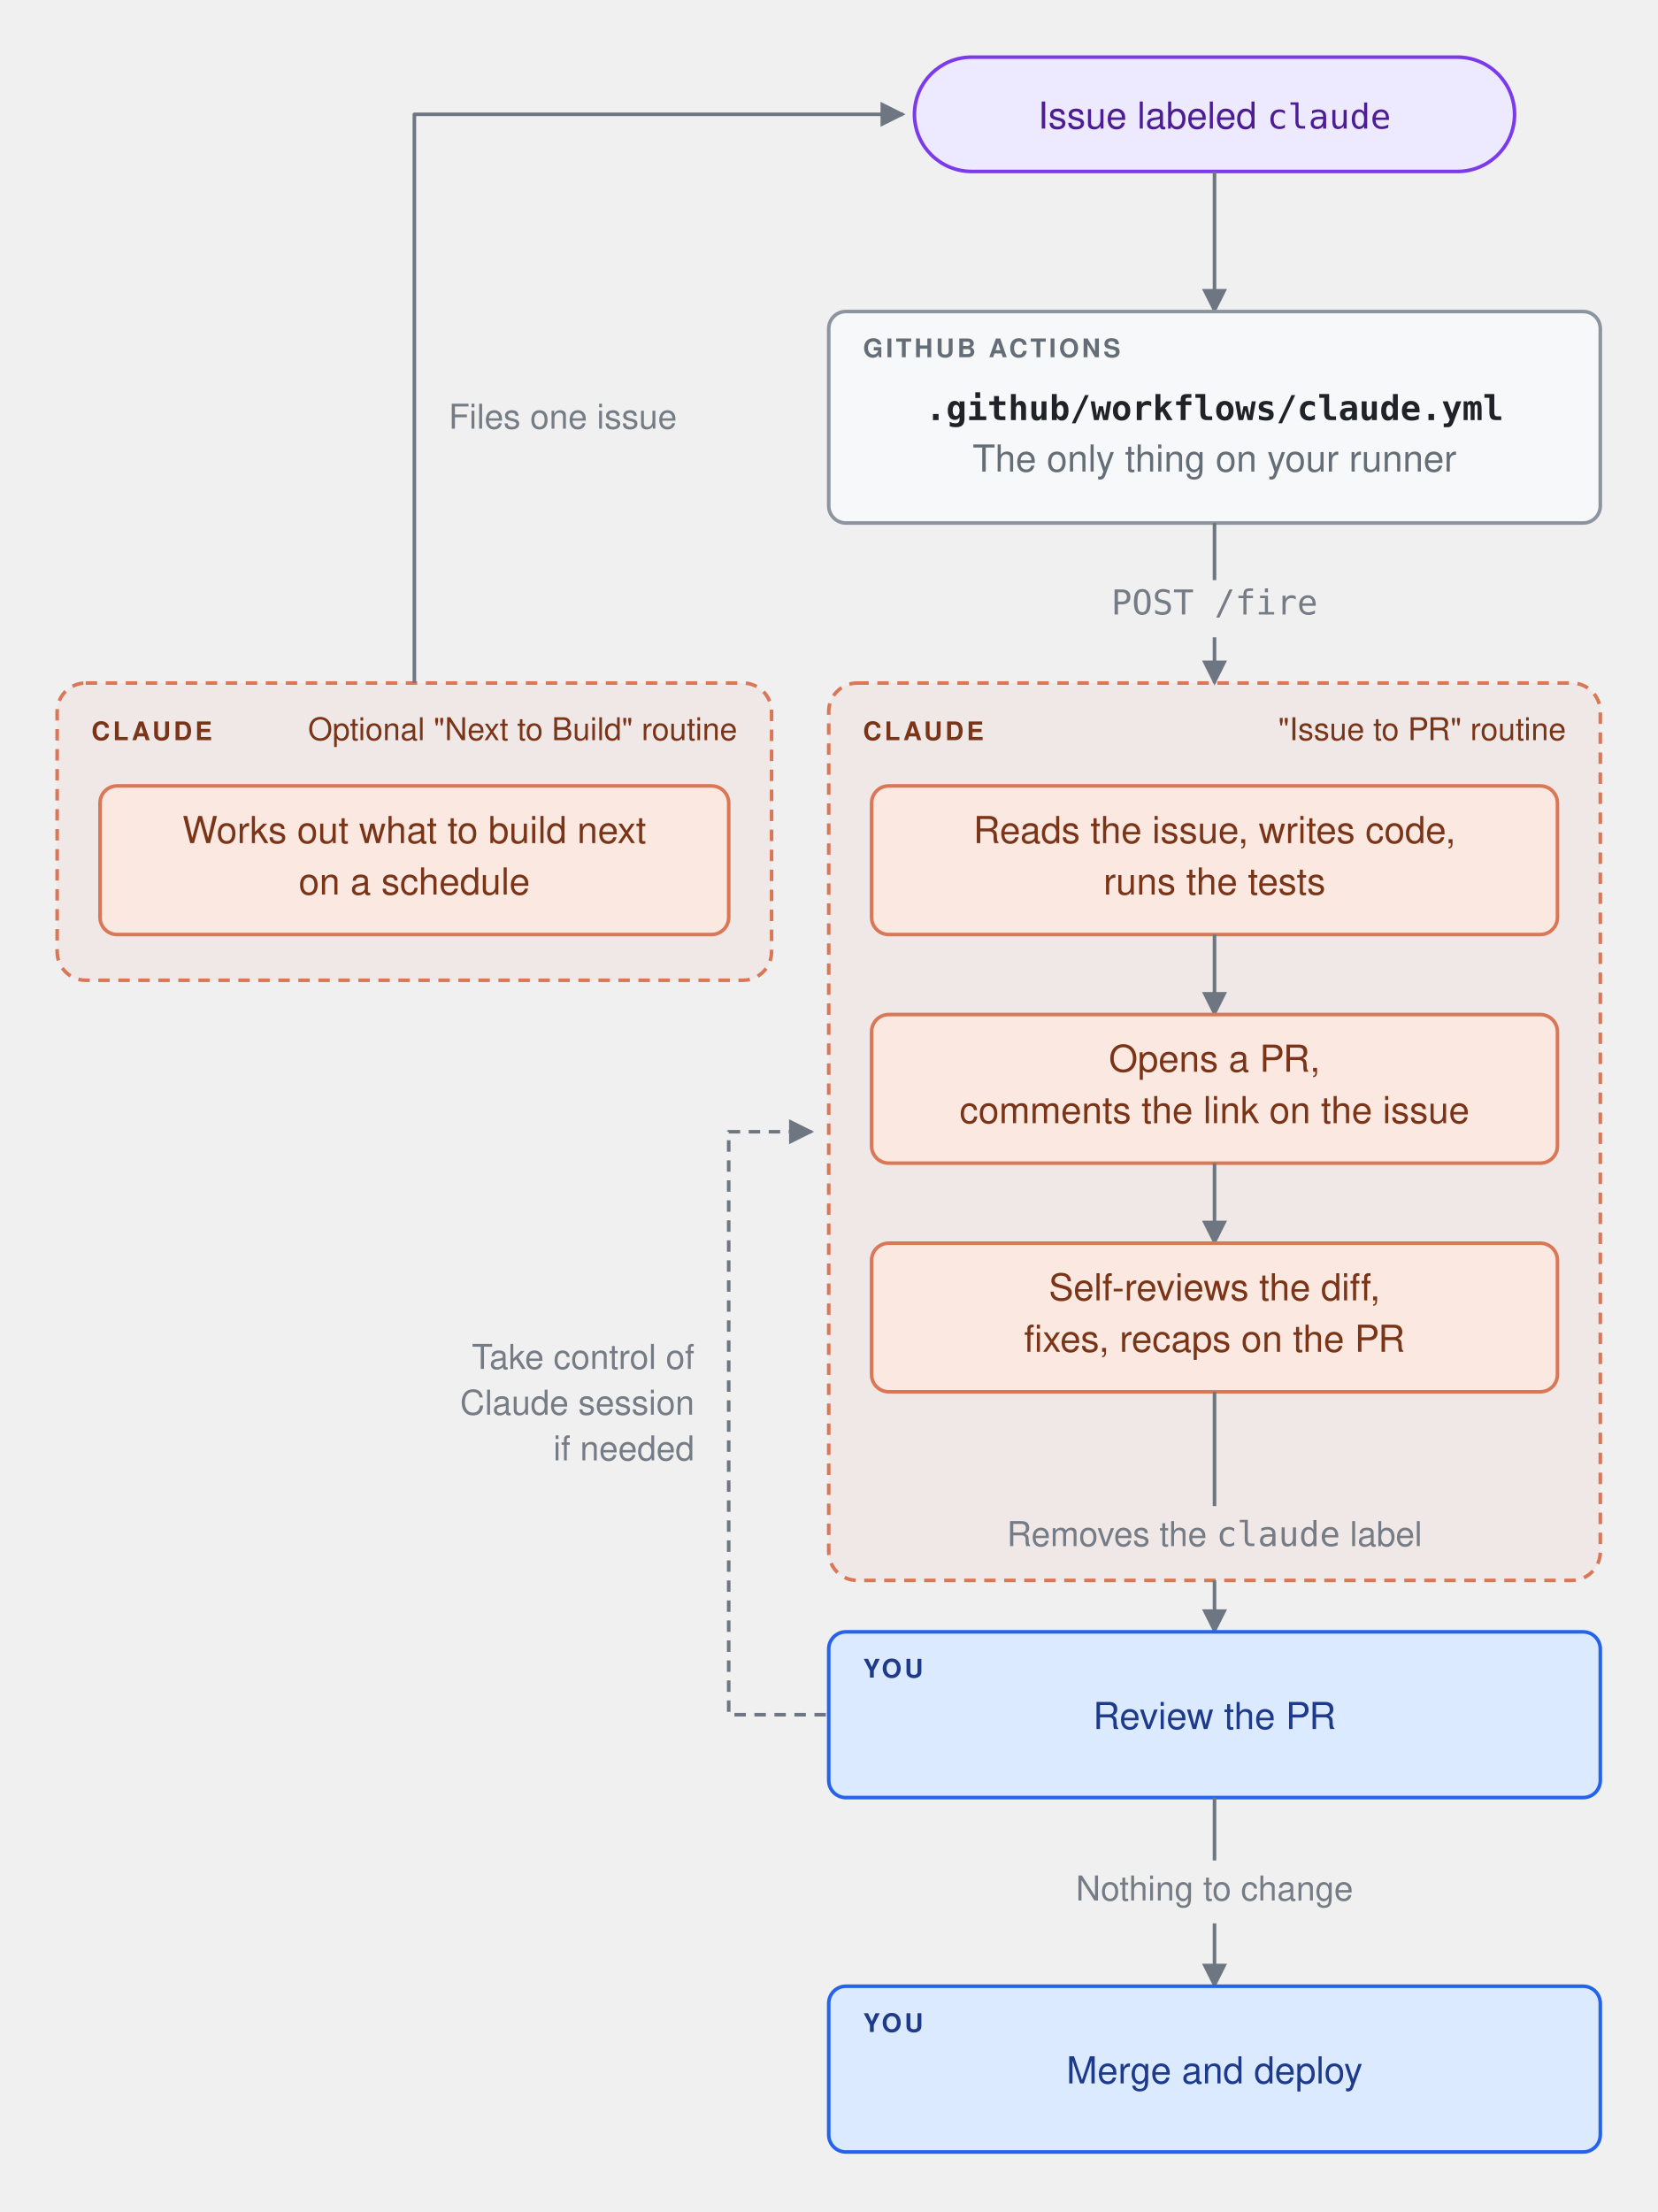
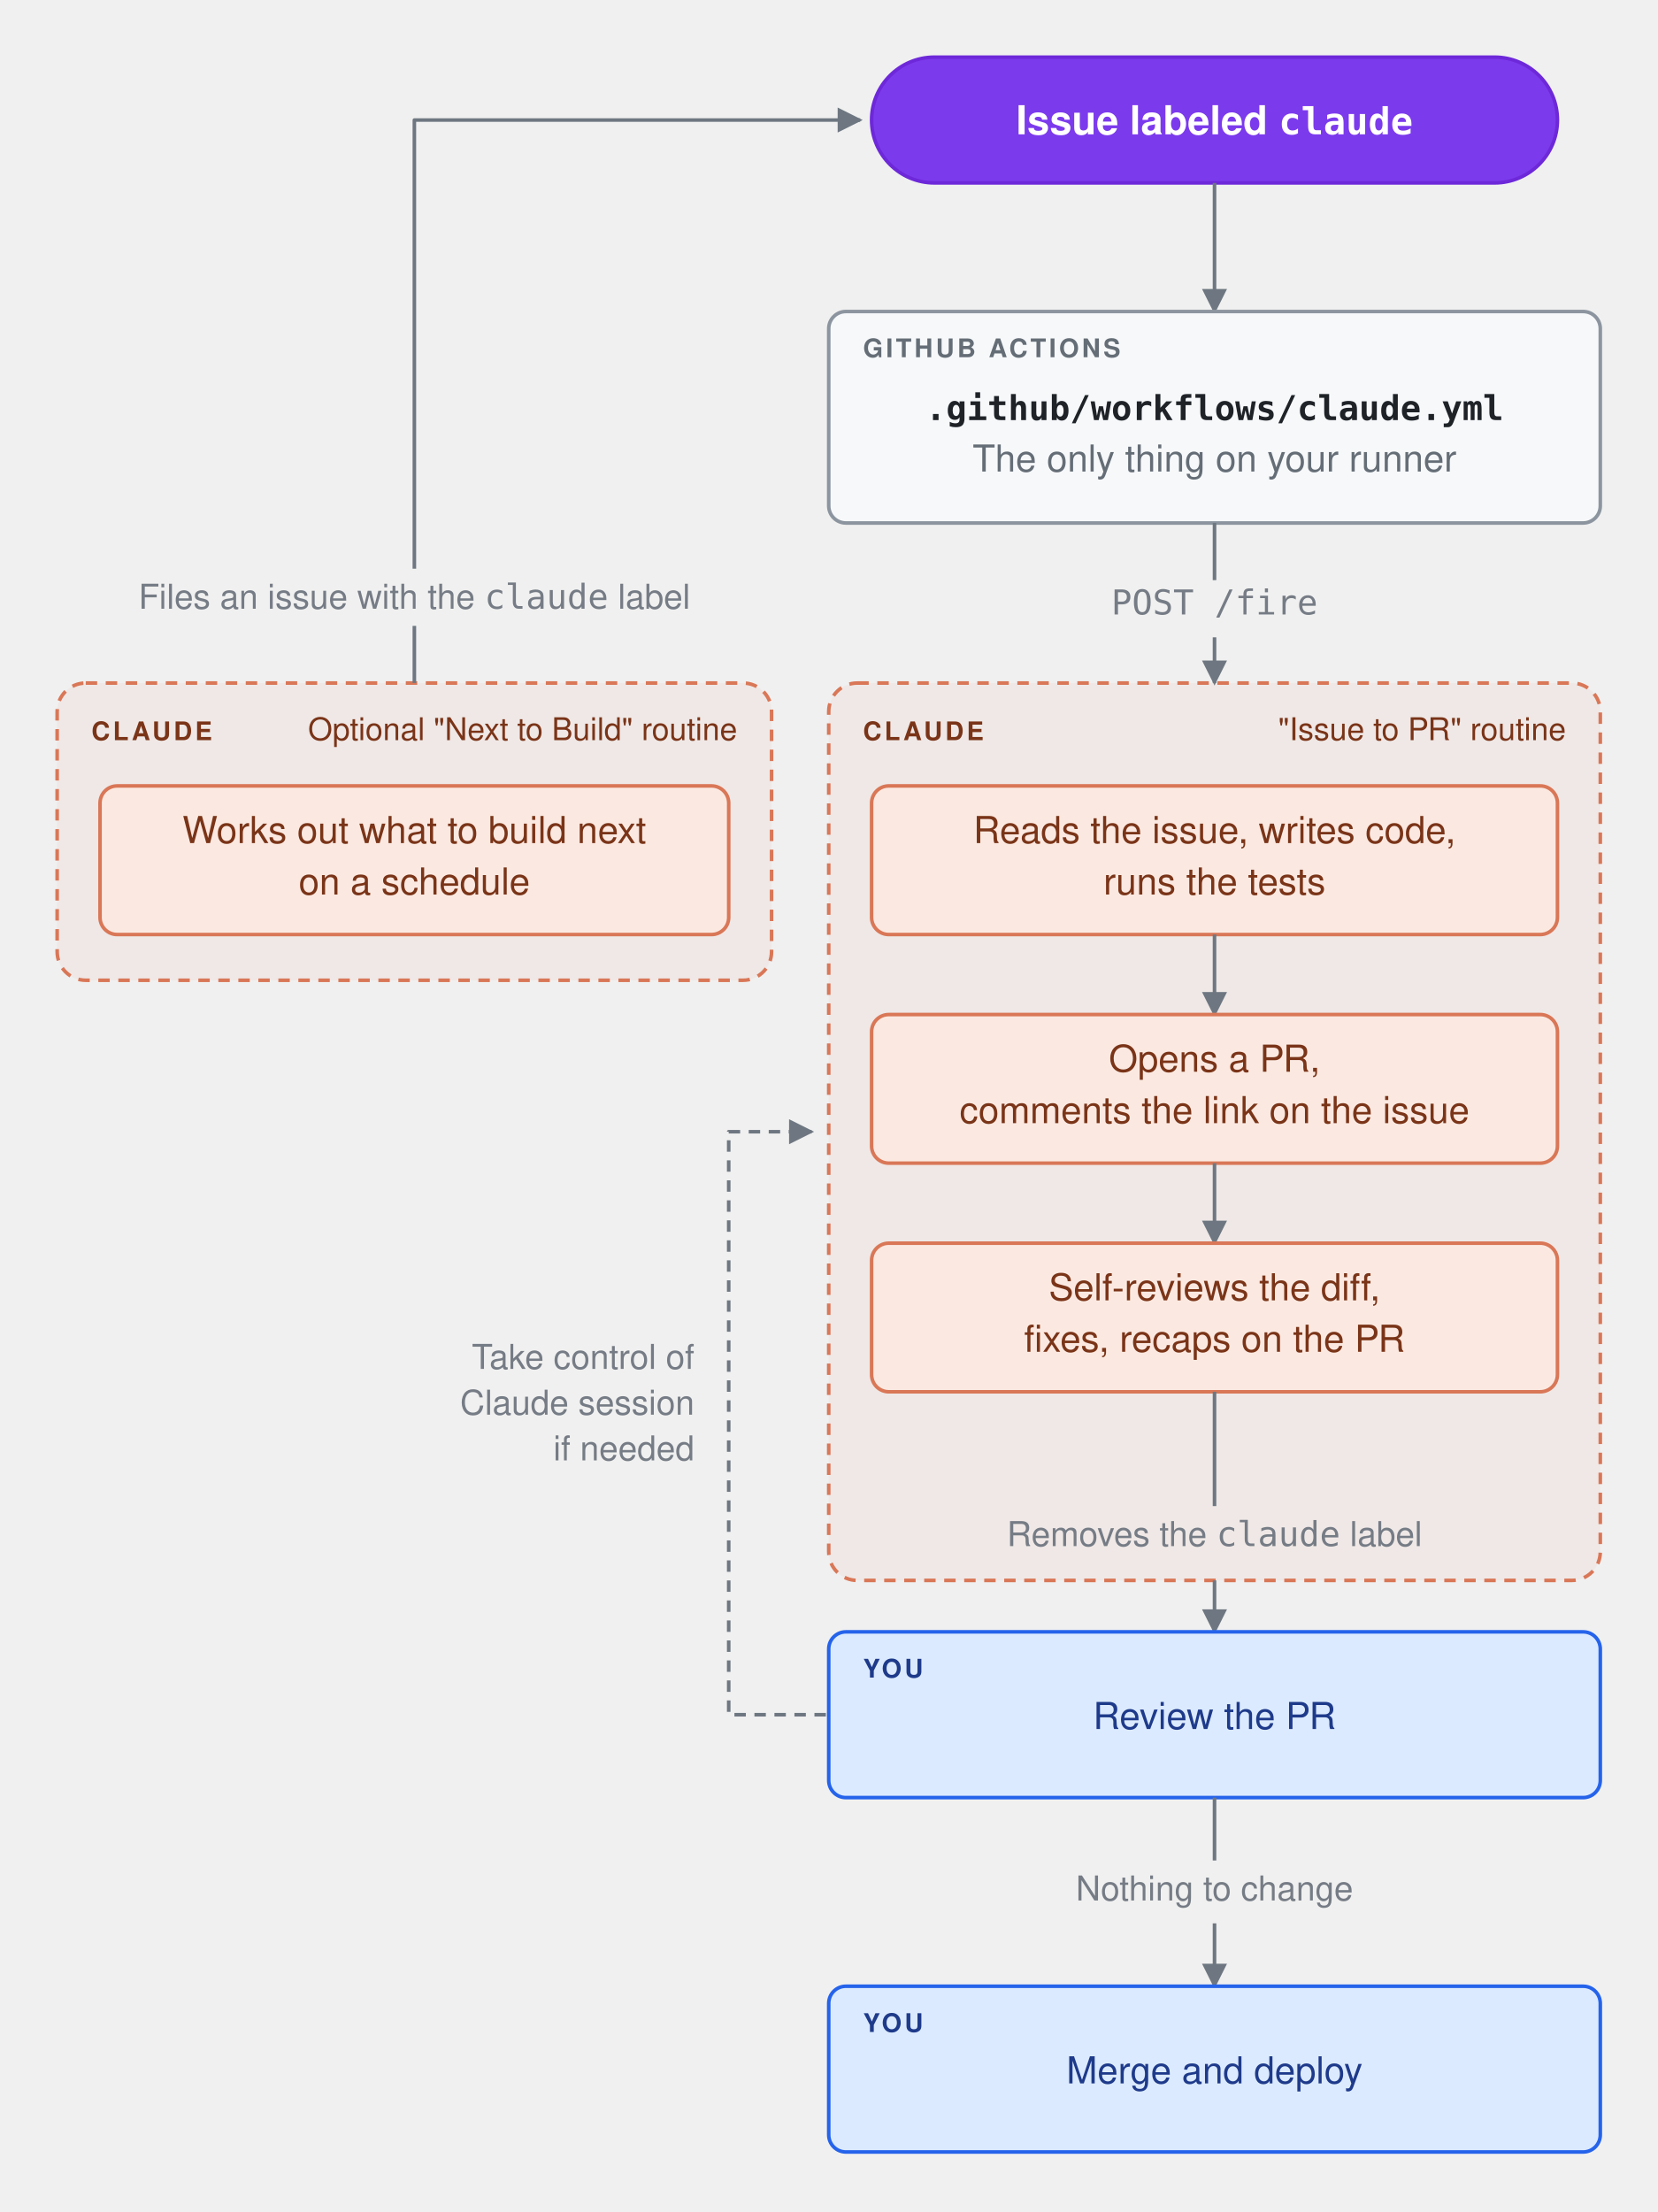
- <svg xmlns="http://www.w3.org/2000/svg" viewBox="0 0 580 774" width="580" height="774" role="img" aria-label="Optionally, the Next to Build routine works out what to build next on a schedule and files one issue. An issue labeled claude is the trigger, whether a human, a bot or that routine applies it; a GitHub Actions workflow POSTs /fire; the Issue to PR routine reads the issue, writes code, runs the tests, opens a PR, self-reviews it and removes the label. The human reviews the PR: if nothing needs to change they merge and deploy, otherwise they take control of the Claude session.">
+ <svg xmlns="http://www.w3.org/2000/svg" viewBox="0 0 580 774" width="580" height="774" role="img" aria-label="Optionally, the Next to Build routine works out what to build next on a schedule and files an issue with the claude label. An issue labeled claude is the trigger, whether a human, a bot or that routine applies it; a GitHub Actions workflow POSTs /fire; the Issue to PR routine reads the issue, writes code, runs the tests, opens a PR, self-reviews it and removes the label. The human reviews the PR: if nothing needs to change they merge and deploy, otherwise they take control of the Claude session.">
  <defs>
    <marker id="l-arrow" viewBox="0 0 10 10" refX="9" refY="5" markerWidth="7" markerHeight="7" orient="auto-start-reverse">
      <path d="M0,0 L10,5 L0,10 z" fill="#6e7781" />
    </marker>
  </defs>
  <g font-family="ui-sans-serif, -apple-system, 'Segoe UI', Helvetica, Arial, sans-serif">
    <rect x="20" y="239" width="250" height="104" rx="10" fill="rgba(217,119,87,0.07)" stroke="#d97757" stroke-width="1.25" stroke-dasharray="4 3" />
    <text x="32" y="259" font-size="9" font-weight="600" letter-spacing="1" fill="#7a3418">CLAUDE</text>
    <text x="258" y="259" font-size="11" text-anchor="end" fill="#7a3418">Optional "Next to Build" routine</text>
    <rect x="35" y="275" width="220" height="52" rx="6" fill="#fbe9e1" stroke="#d97757" stroke-width="1.25" />
    <text x="145" y="295" font-size="13" text-anchor="middle" fill="#7a3418">Works out what to build next</text>
    <text x="145" y="313" font-size="13" text-anchor="middle" fill="#7a3418">on a schedule</text>
-     <path d="M145,239 V40 H316" fill="none" stroke="#6e7781" stroke-width="1.25" stroke-linejoin="round" marker-end="url(#l-arrow)" />
-     <text x="157" y="150" font-size="12" fill="#767c85">Files one issue</text>
-     <rect x="320" y="20" width="210" height="40" rx="20" fill="#ede9fe" stroke="#7c3aed" stroke-width="1.25" />
-     <text x="425" y="45" font-size="13" text-anchor="middle" fill="#4c1d95">Issue labeled <tspan font-family="ui-monospace, SFMono-Regular, Menlo, Consolas, monospace" font-size="12">claude</tspan>
+     <line x1="145" y1="239" x2="145" y2="219" stroke="#6e7781" stroke-width="1.25" />
+     <text x="145" y="213" font-size="12" text-anchor="middle" fill="#767c85">Files an issue with the <tspan font-family="ui-monospace, SFMono-Regular, Menlo, Consolas, monospace" font-size="12">claude</tspan> label</text>
+     <path d="M145,199 V42 H301" fill="none" stroke="#6e7781" stroke-width="1.25" stroke-linejoin="round" marker-end="url(#l-arrow)" />
+     <rect x="305" y="20" width="240" height="44" rx="22" fill="#7c3aed" stroke="#6d28d9" stroke-width="1.25" />
+     <text x="425" y="47" font-size="14" font-weight="600" text-anchor="middle" fill="#ffffff">Issue labeled <tspan font-family="ui-monospace, SFMono-Regular, Menlo, Consolas, monospace" font-size="13">claude</tspan>
    </text>
-     <line x1="425" y1="60" x2="425" y2="109" stroke="#6e7781" stroke-width="1.25" marker-end="url(#l-arrow)" />
+     <line x1="425" y1="64" x2="425" y2="109" stroke="#6e7781" stroke-width="1.25" marker-end="url(#l-arrow)" />
    <rect x="290" y="109" width="270" height="74" rx="6" fill="#f6f8fa" stroke="#8c959f" stroke-width="1.25" />
    <text x="302" y="125" font-size="9" font-weight="600" letter-spacing="1" fill="#656d76">GITHUB ACTIONS</text>
    <text x="425" y="147" font-size="12" font-weight="600" text-anchor="middle" font-family="ui-monospace, SFMono-Regular, Menlo, Consolas, monospace" fill="#1f2328">.github/workflows/claude.yml</text>
    <text x="425" y="165" font-size="13" text-anchor="middle" fill="#656d76">The only thing on your runner</text>
    <line x1="425" y1="183" x2="425" y2="203" stroke="#6e7781" stroke-width="1.25" />
    <text x="425" y="215" font-size="12" text-anchor="middle" font-family="ui-monospace, SFMono-Regular, Menlo, Consolas, monospace" fill="#767c85">POST /fire</text>
    <line x1="425" y1="223" x2="425" y2="239" stroke="#6e7781" stroke-width="1.25" marker-end="url(#l-arrow)" />
    <rect x="290" y="239" width="270" height="314" rx="10" fill="rgba(217,119,87,0.07)" stroke="#d97757" stroke-width="1.25" stroke-dasharray="4 3" />
    <text x="302" y="259" font-size="9" font-weight="600" letter-spacing="1" fill="#7a3418">CLAUDE</text>
    <text x="548" y="259" font-size="11" text-anchor="end" fill="#7a3418">"Issue to PR" routine</text>
    <rect x="305" y="275" width="240" height="52" rx="6" fill="#fbe9e1" stroke="#d97757" stroke-width="1.25" />
    <text x="425" y="295" font-size="13" text-anchor="middle" fill="#7a3418">Reads the issue, writes code,</text>
    <text x="425" y="313" font-size="13" text-anchor="middle" fill="#7a3418">runs the tests</text>
    <line x1="425" y1="327" x2="425" y2="355" stroke="#6e7781" stroke-width="1.25" marker-end="url(#l-arrow)" />
    <rect x="305" y="355" width="240" height="52" rx="6" fill="#fbe9e1" stroke="#d97757" stroke-width="1.25" />
    <text x="425" y="375" font-size="13" text-anchor="middle" fill="#7a3418">Opens a PR,</text>
    <text x="425" y="393" font-size="13" text-anchor="middle" fill="#7a3418">comments the link on the issue</text>
    <line x1="425" y1="407" x2="425" y2="435" stroke="#6e7781" stroke-width="1.25" marker-end="url(#l-arrow)" />
    <rect x="305" y="435" width="240" height="52" rx="6" fill="#fbe9e1" stroke="#d97757" stroke-width="1.25" />
    <text x="425" y="455" font-size="13" text-anchor="middle" fill="#7a3418">Self-reviews the diff,</text>
    <text x="425" y="473" font-size="13" text-anchor="middle" fill="#7a3418">fixes, recaps on the PR</text>
    <line x1="425" y1="487" x2="425" y2="527" stroke="#6e7781" stroke-width="1.25" />
    <text x="425" y="541" font-size="12" text-anchor="middle" fill="#767c85">Removes the <tspan font-family="ui-monospace, SFMono-Regular, Menlo, Consolas, monospace" font-size="12">claude</tspan> label</text>
    <line x1="425" y1="553" x2="425" y2="571" stroke="#6e7781" stroke-width="1.25" marker-end="url(#l-arrow)" />
    <rect x="290" y="571" width="270" height="58" rx="6" fill="#dbeafe" stroke="#2563eb" stroke-width="1.25" />
    <text x="302" y="587" font-size="9" font-weight="600" letter-spacing="1" fill="#1e3a8a">YOU</text>
    <text x="425" y="605" font-size="13" text-anchor="middle" fill="#1e3a8a">Review the PR</text>
    <line x1="425" y1="629" x2="425" y2="651" stroke="#6e7781" stroke-width="1.25" />
    <text x="425" y="665" font-size="12" text-anchor="middle" fill="#767c85">Nothing to change</text>
    <line x1="425" y1="673" x2="425" y2="695" stroke="#6e7781" stroke-width="1.25" marker-end="url(#l-arrow)" />
    <rect x="290" y="695" width="270" height="58" rx="6" fill="#dbeafe" stroke="#2563eb" stroke-width="1.25" />
    <text x="302" y="711" font-size="9" font-weight="600" letter-spacing="1" fill="#1e3a8a">YOU</text>
    <text x="425" y="729" font-size="13" text-anchor="middle" fill="#1e3a8a">Merge and deploy</text>
    <path d="M289,600 H255 V396 H284" fill="none" stroke="#6e7781" stroke-width="1.25" stroke-dasharray="4 3" stroke-linejoin="round" marker-end="url(#l-arrow)" />
    <text x="243" y="479" font-size="12" text-anchor="end" fill="#767c85">Take control of</text>
    <text x="243" y="495" font-size="12" text-anchor="end" fill="#767c85">Claude session</text>
    <text x="243" y="511" font-size="12" text-anchor="end" fill="#767c85">if needed</text>
  </g>
</svg>
